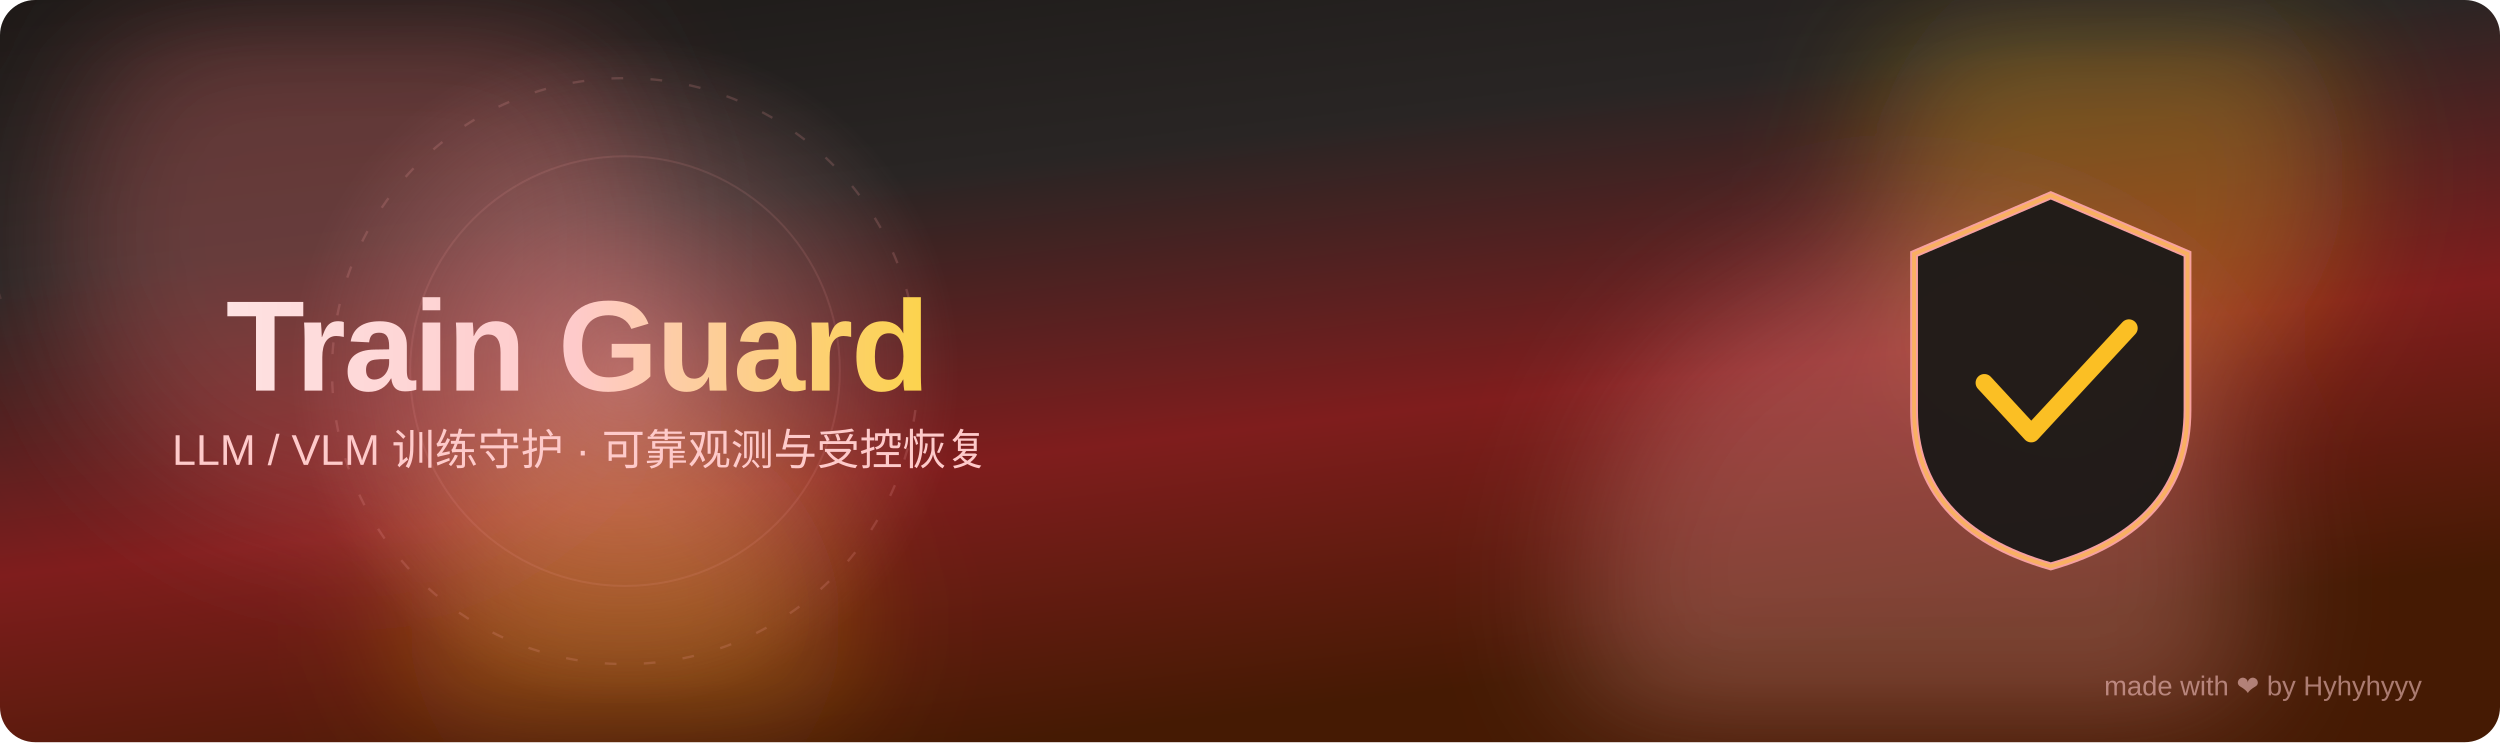
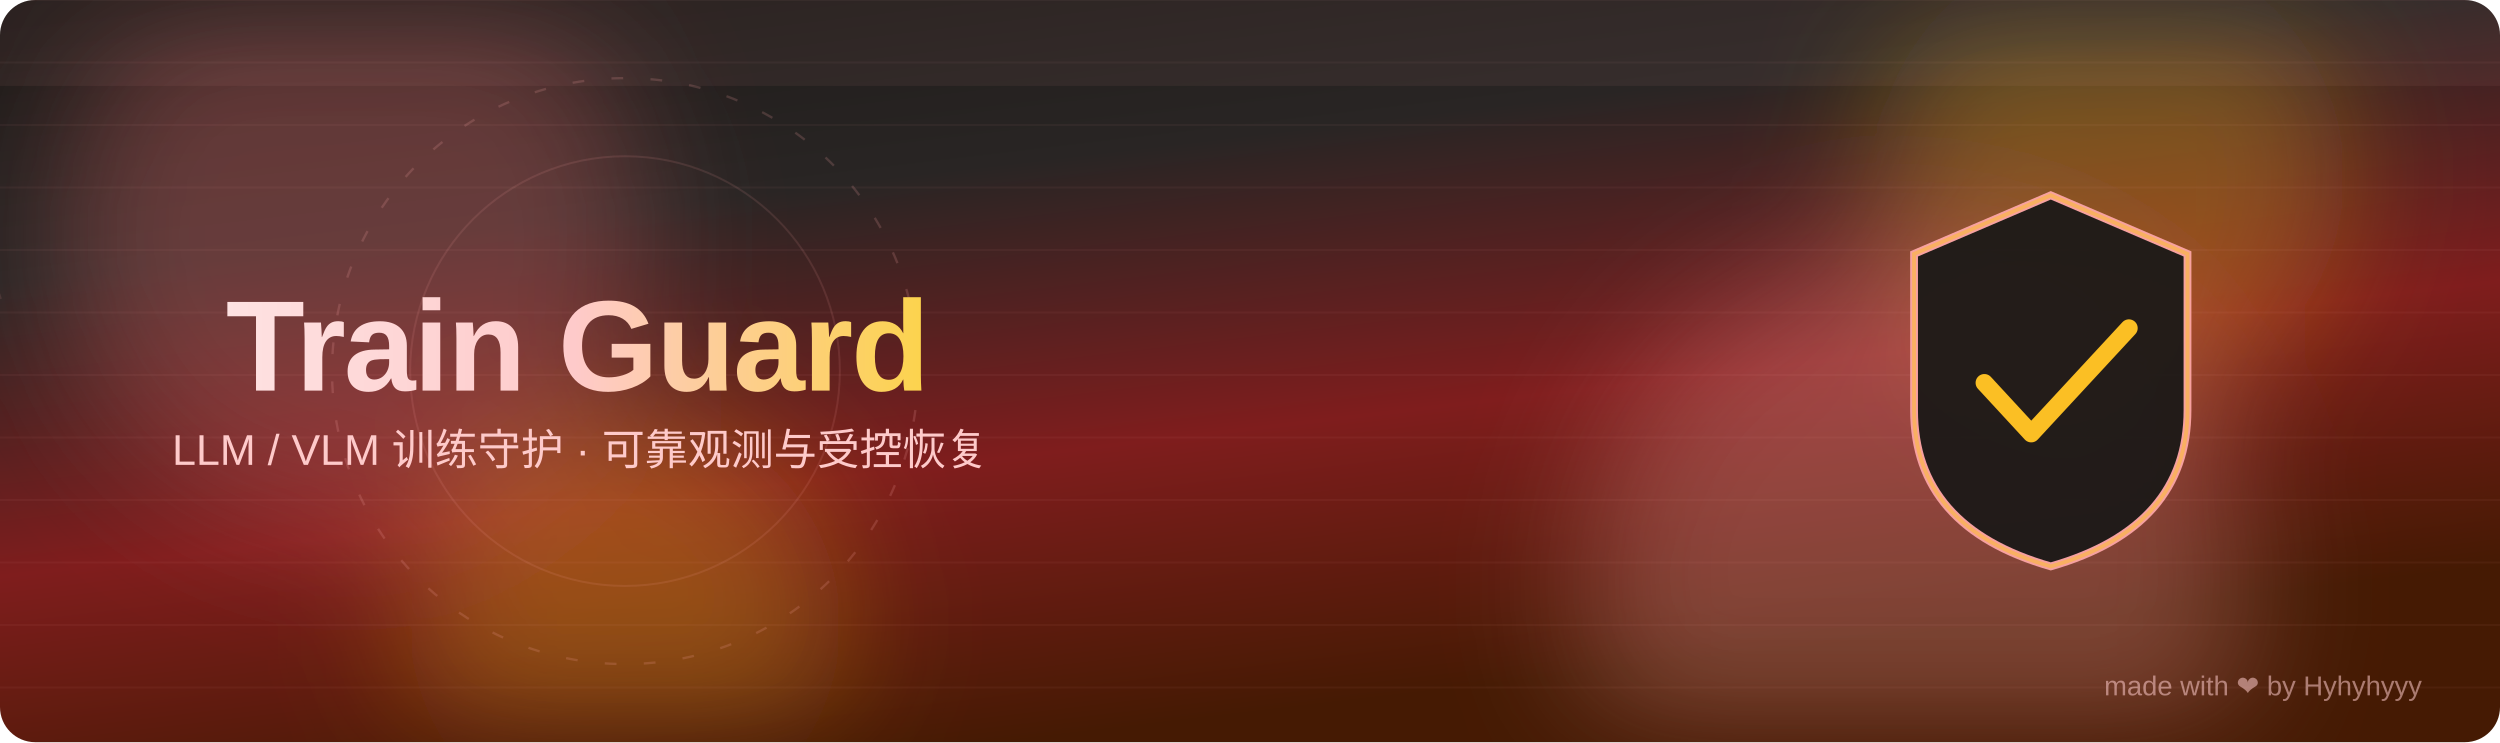
<svg xmlns="http://www.w3.org/2000/svg" viewBox="0 0 1280 380" width="1280" height="380" role="img" aria-label="Train Guard">
  <defs>
    <linearGradient id="bg_train_guard" x1="0" y1="0" x2="0.4" y2="1">
      <stop offset="0.00" stop-color="#1c1917" />
      <stop offset="0.33" stop-color="#292524" />
      <stop offset="0.67" stop-color="#7f1d1d" />
      <stop offset="1.00" stop-color="#451a03" />
    </linearGradient>
    <linearGradient id="g_train_guard" x1="0" y1="0" x2="1" y2="0">
      <stop offset="0" stop-color="#fee2e2" />
      <stop offset="0.5" stop-color="#fecaca" />
      <stop offset="1" stop-color="#fcd34d" />
      <animate attributeName="x1" values="0;0.3;0" dur="8s" repeatCount="indefinite" />
      <animate attributeName="x2" values="1;0.7;1" dur="8s" repeatCount="indefinite" />
    </linearGradient>
    <filter id="blur_train_guard" x="-50%" y="-50%" width="200%" height="200%">
      <feGaussianBlur stdDeviation="34" />
    </filter>
    <clipPath id="clip_train_guard">
      <rect x="0" y="0" width="1280" height="380" rx="18" />
    </clipPath>
-     <radialGradient id="glow_g_train_guard" cx="0.5" cy="0.5" r="0.5">
-       <stop offset="0" stop-color="#fca5a5" stop-opacity="0.5" />
-       <stop offset="1" stop-color="#fca5a5" stop-opacity="0" />
-     </radialGradient>
  </defs>
  <g clip-path="url(#clip_train_guard)">
    <rect x="0" y="0" width="1280" height="380" fill="url(#bg_train_guard)" />
    <g filter="url(#blur_train_guard)">
      <circle cx="180" cy="120" r="150" fill="#f87171" opacity="0.30">
        <animateTransform attributeName="transform" type="translate" values="0 0; 40 16.0; 0 0" dur="60s" begin="0.0s" repeatCount="indefinite" calcMode="spline" keySplines="0.4 0 0.6 1; 0.4 0 0.6 1" keyTimes="0;0.5;1" />
        <animate attributeName="opacity" values="0.18;0.42;0.18" dur="48.0s" begin="0.0s" repeatCount="indefinite" />
      </circle>
      <circle cx="1080" cy="90" r="120" fill="#fbbf24" opacity="0.30">
        <animateTransform attributeName="transform" type="translate" values="0 0; -30 -12.0; 0 0" dur="70s" begin="1.2s" repeatCount="indefinite" calcMode="spline" keySplines="0.4 0 0.6 1; 0.4 0 0.6 1" keyTimes="0;0.5;1" />
        <animate attributeName="opacity" values="0.18;0.42;0.18" dur="56.0s" begin="1.2s" repeatCount="indefinite" />
      </circle>
      <circle cx="980" cy="300" r="170" fill="#fca5a5" opacity="0.30">
        <animateTransform attributeName="transform" type="translate" values="0 0; 50 20.0; 0 0" dur="55s" begin="0.6s" repeatCount="indefinite" calcMode="spline" keySplines="0.4 0 0.6 1; 0.4 0 0.6 1" keyTimes="0;0.5;1" />
        <animate attributeName="opacity" values="0.18;0.42;0.18" dur="44.0s" begin="0.6s" repeatCount="indefinite" />
      </circle>
      <circle cx="320" cy="320" r="110" fill="#fbbf24" opacity="0.30">
        <animateTransform attributeName="transform" type="translate" values="0 0; -25 -10.0; 0 0" dur="65s" begin="2.0s" repeatCount="indefinite" calcMode="spline" keySplines="0.4 0 0.6 1; 0.4 0 0.6 1" keyTimes="0;0.5;1" />
        <animate attributeName="opacity" values="0.18;0.42;0.18" dur="52.0s" begin="2.0s" repeatCount="indefinite" />
      </circle>
    </g>
    <circle cx="320" cy="190" r="150" fill="none" stroke="#fca5a5" stroke-width="1.2" opacity="0.18" stroke-dasharray="6 14">
      <animateTransform attributeName="transform" type="rotate" from="0 320 190" to="360 320 190" dur="40s" repeatCount="indefinite" />
    </circle>
    <circle cx="320" cy="190" r="110" fill="none" stroke="#fca5a5" stroke-width="1" opacity="0.12" />
    <g opacity="0.12">
      <rect x="-300" y="150" width="300" height="3" fill="#fca5a5" transform="rotate(-18 0 150)">
        <animateTransform attributeName="transform" type="translate" values="-200 0; 1700 0" dur="9s" repeatCount="indefinite" />
      </rect>
      <rect x="-300" y="250" width="220" height="2" fill="#fca5a5" transform="rotate(-18 0 250)">
        <animateTransform attributeName="transform" type="translate" values="-200 0; 1700 0" dur="13s" begin="2s" repeatCount="indefinite" />
      </rect>
    </g>
-     <path d="M56 24 L24 24 L24 56" fill="none" stroke="#fca5a5" stroke-width="3" stroke-linecap="round" stroke-linejoin="round" opacity="0.8" stroke-dasharray="220" stroke-dashoffset="220">
-       <animate attributeName="stroke-dashoffset" values="220;0" dur="1.2s" fill="freeze" calcMode="spline" keySplines="0.2 0.8 0.2 1" keyTimes="0;1" />
-     </path>
-     <path d="M1224 24 L1256 24 L1256 56" fill="none" stroke="#fca5a5" stroke-width="3" stroke-linecap="round" stroke-linejoin="round" opacity="0.8" stroke-dasharray="220" stroke-dashoffset="220">
-       <animate attributeName="stroke-dashoffset" values="220;0" dur="1.2s" fill="freeze" calcMode="spline" keySplines="0.2 0.8 0.2 1" keyTimes="0;1" />
-     </path>
-     <path d="M56 356 L24 356 L24 324" fill="none" stroke="#fca5a5" stroke-width="3" stroke-linecap="round" stroke-linejoin="round" opacity="0.8" stroke-dasharray="220" stroke-dashoffset="220">
-       <animate attributeName="stroke-dashoffset" values="220;0" dur="1.2s" fill="freeze" calcMode="spline" keySplines="0.2 0.8 0.2 1" keyTimes="0;1" />
-     </path>
-     <path d="M1224 356 L1256 356 L1256 324" fill="none" stroke="#fca5a5" stroke-width="3" stroke-linecap="round" stroke-linejoin="round" opacity="0.8" stroke-dasharray="220" stroke-dashoffset="220">
-       <animate attributeName="stroke-dashoffset" values="220;0" dur="1.2s" fill="freeze" calcMode="spline" keySplines="0.2 0.8 0.2 1" keyTimes="0;1" />
-     </path>
-     <circle cx="320" cy="190" r="172" fill="url(#glow_g_train_guard)">
-       <animate attributeName="opacity" values="0.35;0.85;0.35" dur="3.4s" repeatCount="indefinite" />
-     </circle>
+     <line x1="0" y1="0" x2="1280" y2="0" stroke="#fca5a5" stroke-width="1" opacity="0.05" />
+     <line x1="0" y1="32" x2="1280" y2="32" stroke="#fca5a5" stroke-width="1" opacity="0.05" />
+     <line x1="0" y1="64" x2="1280" y2="64" stroke="#fca5a5" stroke-width="1" opacity="0.05" />
+     <line x1="0" y1="96" x2="1280" y2="96" stroke="#fca5a5" stroke-width="1" opacity="0.05" />
+     <line x1="0" y1="128" x2="1280" y2="128" stroke="#fca5a5" stroke-width="1" opacity="0.05" />
+     <line x1="0" y1="160" x2="1280" y2="160" stroke="#fca5a5" stroke-width="1" opacity="0.05" />
+     <line x1="0" y1="192" x2="1280" y2="192" stroke="#fca5a5" stroke-width="1" opacity="0.05" />
+     <line x1="0" y1="224" x2="1280" y2="224" stroke="#fca5a5" stroke-width="1" opacity="0.05" />
+     <line x1="0" y1="256" x2="1280" y2="256" stroke="#fca5a5" stroke-width="1" opacity="0.05" />
+     <line x1="0" y1="288" x2="1280" y2="288" stroke="#fca5a5" stroke-width="1" opacity="0.05" />
+     <line x1="0" y1="320" x2="1280" y2="320" stroke="#fca5a5" stroke-width="1" opacity="0.05" />
+     <line x1="0" y1="352" x2="1280" y2="352" stroke="#fca5a5" stroke-width="1" opacity="0.05" />
+     <g transform="translate(0,0)">
+       <rect x="0" y="0" width="1280" height="44" fill="#fca5a5" opacity="0.06">
+         <animateTransform attributeName="transform" type="translate" values="0 -44; 0 380; 0 -44" dur="4.5s" repeatCount="indefinite" calcMode="spline" keySplines="0.45 0 0.55 1;0.45 0 0.55 1" keyTimes="0;0.5;1" />
+       </rect>
+     </g>
    <g transform="translate(1050,190)">
      <path d="M0 -90 L70 -60 L70 20 Q70 80 0 100 Q-70 80 -70 20 L-70 -60 Z" fill="#1c1917" stroke="#fca5a5" stroke-width="4" opacity="0.95" />
      <path d="M0 -90 L70 -60 L70 20 Q70 80 0 100 Q-70 80 -70 20 L-70 -60 Z" fill="none" stroke="#fbbf24" stroke-width="2" opacity="0.5">
        <animate attributeName="opacity" values="0.2;0.7;0.2" dur="3s" repeatCount="indefinite" />
      </path>
      <path d="M-34 6 L-10 32 L40 -22" fill="none" stroke="#fbbf24" stroke-width="9" stroke-linecap="round" stroke-linejoin="round">
        <animate attributeName="stroke-dashoffset" values="120;0;0" keyTimes="0;0.6;1" dur="2.2s" fill="freeze" />
        <animate attributeName="opacity" values="0;1;1" keyTimes="0;0.4;1" dur="2.2s" fill="freeze" />
      </path>
    </g>
    <line x1="80" y1="250" x2="440" y2="250" stroke="url(#g_train_guard)" stroke-width="4" stroke-linecap="round" stroke-dasharray="360" stroke-dashoffset="360">
      <animate attributeName="stroke-dashoffset" values="360;0;0" keyTimes="0;0.55;1" dur="1.8s" fill="freeze" />
      <animate attributeName="opacity" values="0;1;1" keyTimes="0;0.2;1" dur="1.8s" fill="freeze" />
    </line>
    <text x="80" y="200" font-family="'Segoe UI','Helvetica Neue',Arial,sans-serif" font-size="66" font-weight="800" fill="url(#g_train_guard)" letter-spacing="-1">
      <animateTransform attributeName="transform" type="translate" values="-40 12; 0 0; 0 0" keyTimes="0;0.5;1" dur="1.6s" fill="freeze" calcMode="spline" keySplines="0.34 1.56 0.64 1;0 0 1 1" />
      <animate attributeName="opacity" values="0;1;1" keyTimes="0;0.5;1" dur="1.6s" fill="freeze" />
    Train Guard
  </text>
    <text x="82" y="238" font-family="'Segoe UI','Helvetica Neue',Arial,sans-serif" font-size="22" font-weight="500" fill="#fecaca">
      <animate attributeName="opacity" values="0;0;1" keyTimes="0;0.5;1" dur="1.8s" fill="freeze" />
    LLM / VLM 训练守护 · 可靠观测与受控恢复
  </text>
    <g transform="translate(80,280)" opacity="0">
      <rect x="0" y="0" width="49" height="28" rx="14" fill="#fbbf24" fill-opacity="0.14" stroke="#fca5a5" stroke-opacity="0.55" stroke-width="1" />
      <text x="24" y="19" text-anchor="middle" font-family="monospace" font-size="14" fill="#fecaca">LLM</text>
      <animate attributeName="opacity" values="0;1" begin="0.95s" dur="0.5s" fill="freeze" />
      <animateTransform attributeName="transform" type="translate" values="80 292; 80 280" begin="0.95s" dur="0.55s" fill="freeze" calcMode="spline" keySplines="0.34 1.56 0.64 1;0 0 1 1" keyTimes="0;1" />
    </g>
    <g transform="translate(141,280)" opacity="0">
      <rect x="0" y="0" width="49" height="28" rx="14" fill="#fbbf24" fill-opacity="0.14" stroke="#fca5a5" stroke-opacity="0.55" stroke-width="1" />
      <text x="24" y="19" text-anchor="middle" font-family="monospace" font-size="14" fill="#fecaca">VLM</text>
      <animate attributeName="opacity" values="0;1" begin="1.11s" dur="0.5s" fill="freeze" />
      <animateTransform attributeName="transform" type="translate" values="141 292; 141 280" begin="1.11s" dur="0.55s" fill="freeze" calcMode="spline" keySplines="0.34 1.56 0.64 1;0 0 1 1" keyTimes="0;1" />
    </g>
    <g transform="translate(202,280)" opacity="0">
      <rect x="0" y="0" width="40" height="28" rx="14" fill="#fbbf24" fill-opacity="0.14" stroke="#fca5a5" stroke-opacity="0.55" stroke-width="1" />
      <text x="20" y="19" text-anchor="middle" font-family="monospace" font-size="14" fill="#fecaca">守护</text>
      <animate attributeName="opacity" values="0;1" begin="1.27s" dur="0.5s" fill="freeze" />
      <animateTransform attributeName="transform" type="translate" values="202 292; 202 280" begin="1.27s" dur="0.55s" fill="freeze" calcMode="spline" keySplines="0.34 1.56 0.64 1;0 0 1 1" keyTimes="0;1" />
    </g>
    <text x="1240" y="356" text-anchor="end" font-family="'Segoe UI','Helvetica Neue',Arial,sans-serif" font-size="14" fill="#fecaca" opacity="0.55">made with ❤ by Hyhyhyyy</text>
  </g>
</svg>
